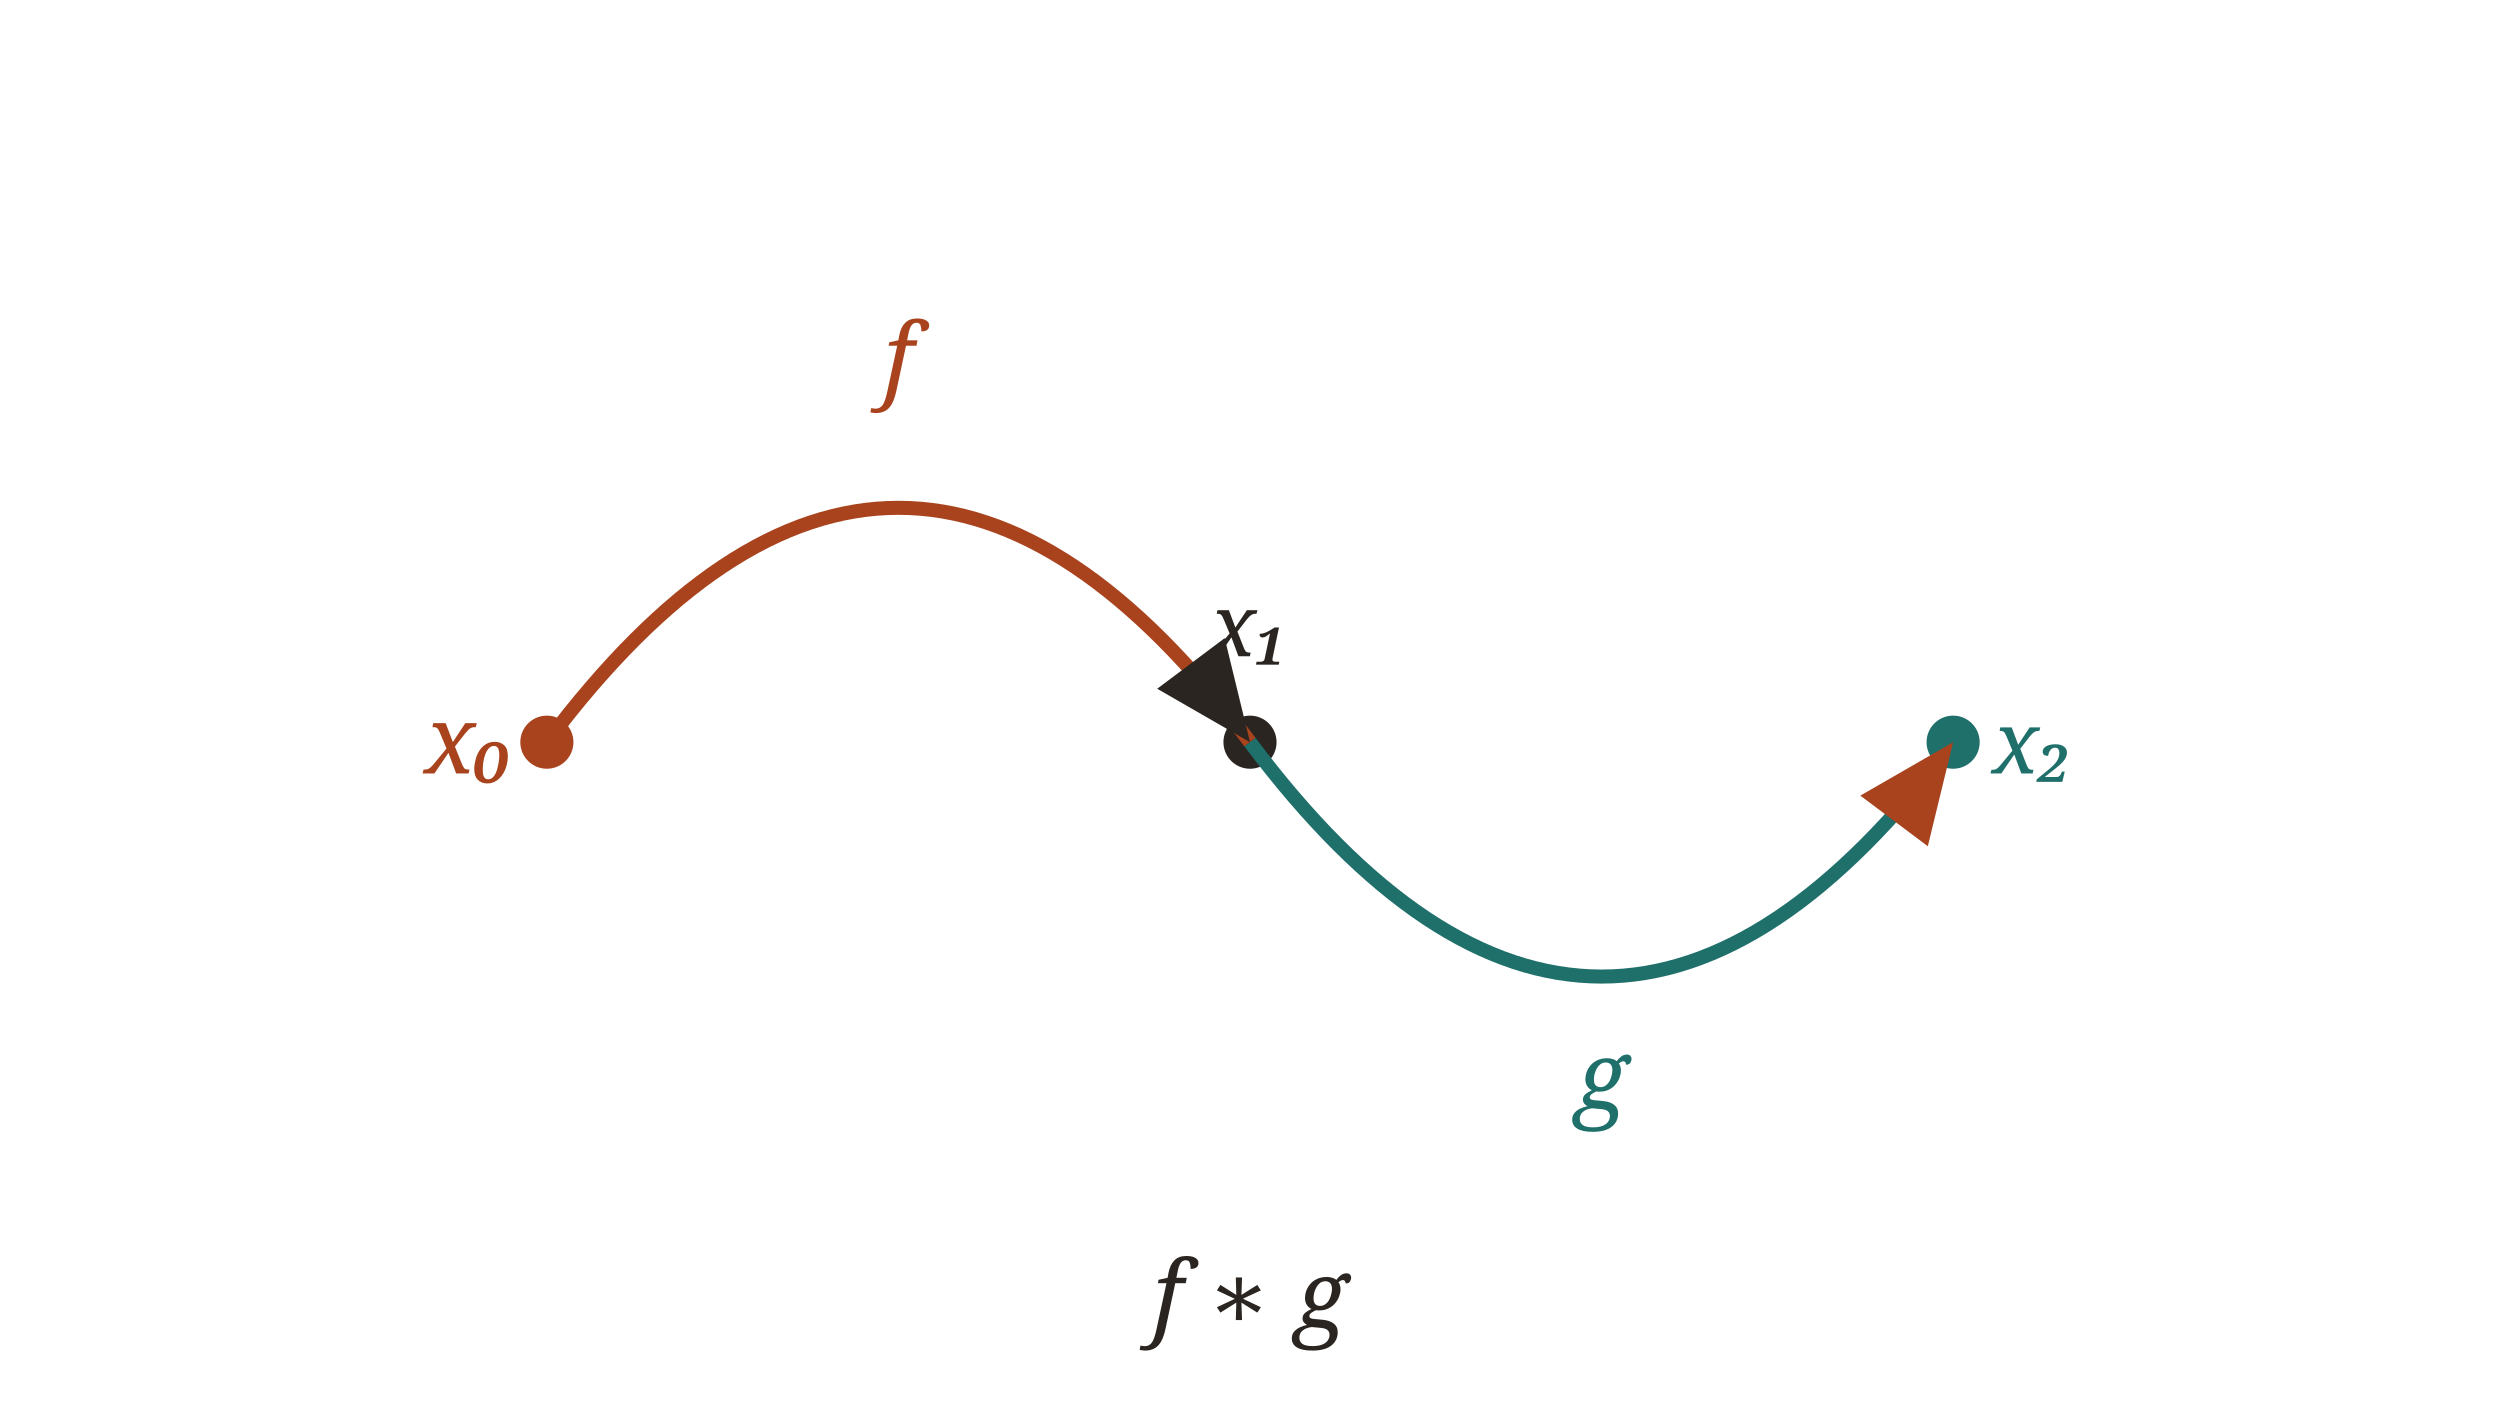
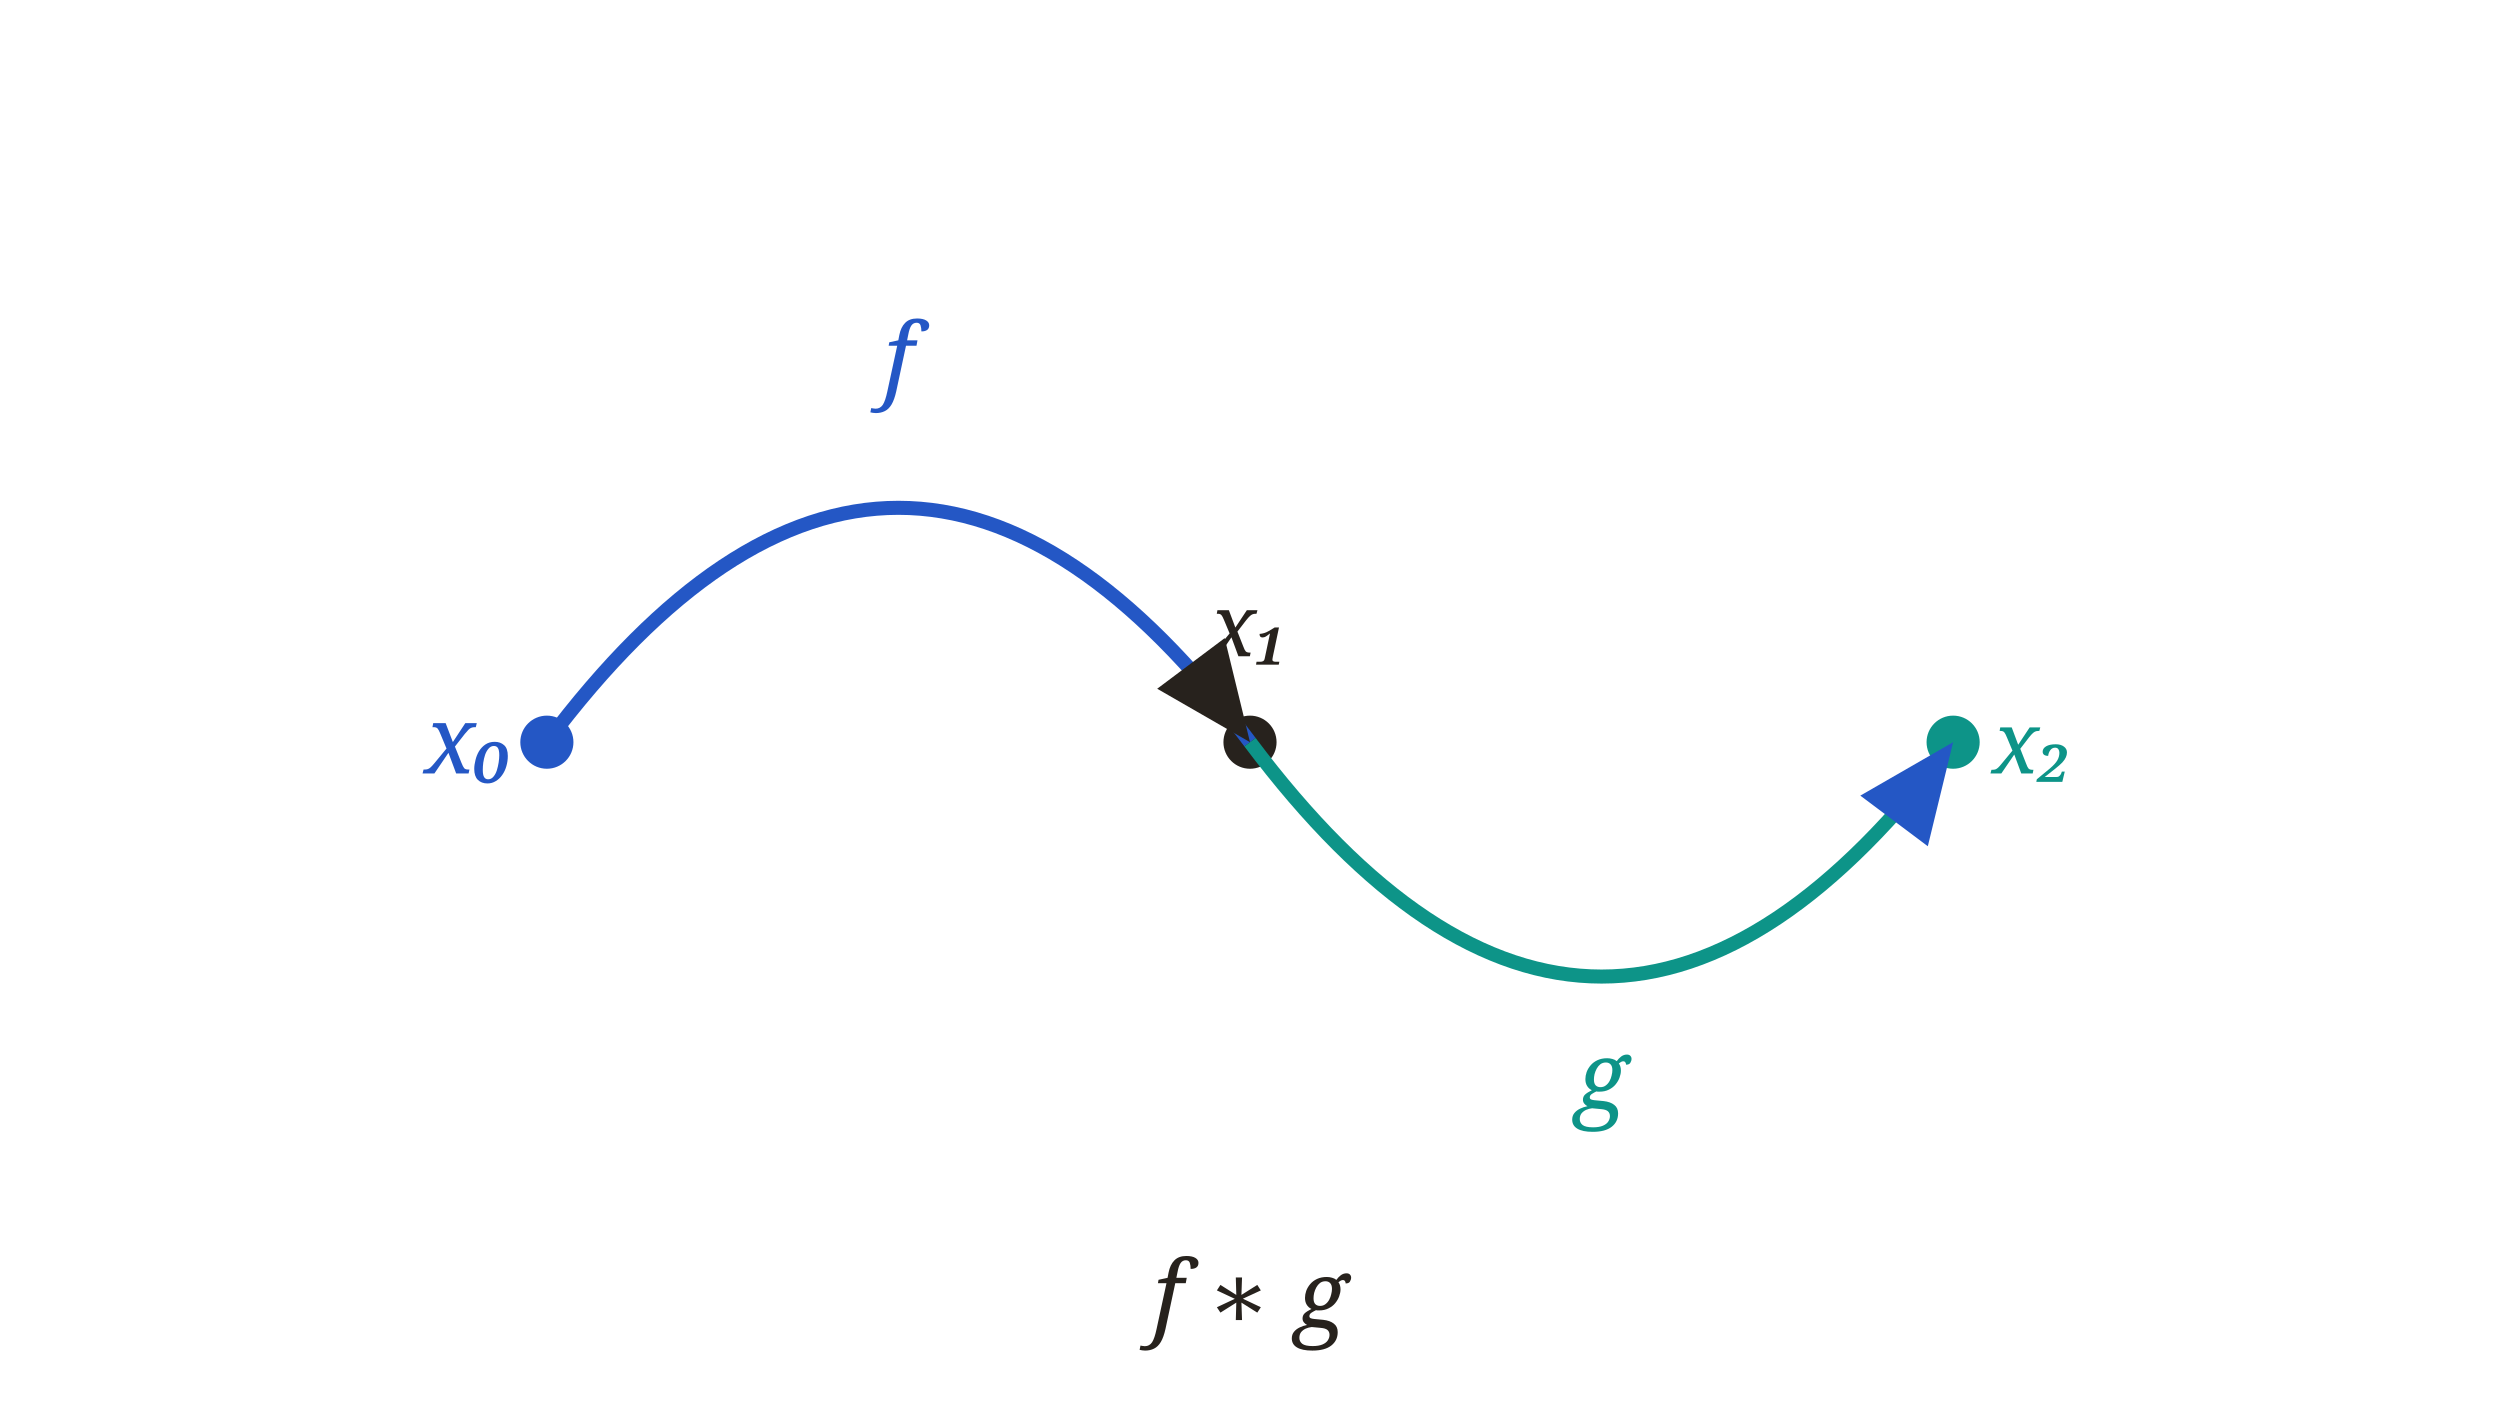
<svg xmlns="http://www.w3.org/2000/svg" viewBox="0 0 320 180" font-family="'Newsreader',Georgia,serif" role="img">
  <defs>
    <marker id="ar" markerWidth="9" markerHeight="9" refX="7" refY="3" orient="auto">
-       <path d="M0,0 L7,3 L0,6 Z" fill="var(--dia-ink,#2a2520)" />
+       <path d="M0,0 L7,3 L0,6 Z" fill="var(--dia-ink,#27221d)" />
    </marker>
    <marker id="ara" markerWidth="9" markerHeight="9" refX="7" refY="3" orient="auto">
-       <path d="M0,0 L7,3 L0,6 Z" fill="var(--dia-acc,#a8431d)" />
+       <path d="M0,0 L7,3 L0,6 Z" fill="var(--dia-acc,#2457c5)" />
    </marker>
  </defs>
-   <circle cx="70" cy="95" r="3.4" fill="var(--dia-acc,#a8431d)" />
-   <text x="60" y="99" font-size="12" fill="var(--dia-acc,#a8431d)" text-anchor="middle" font-weight="normal" font-style="italic">x₀</text>
-   <circle cx="160" cy="95" r="3.4" fill="var(--dia-ink,#2a2520)" />
-   <text x="160" y="84" font-size="11" fill="var(--dia-ink,#2a2520)" text-anchor="middle" font-weight="normal" font-style="italic">x₁</text>
-   <circle cx="250" cy="95" r="3.4" fill="var(--dia-acc2,#1f6f6b)" />
-   <text x="255" y="99" font-size="11" fill="var(--dia-acc2,#1f6f6b)" text-anchor="start" font-weight="normal" font-style="italic">x₂</text>
-   <path d="M70,95 C100,55 130,55 160,95" fill="none" stroke="var(--dia-acc,#a8431d)" stroke-width="1.8" marker-end="url(#ar)" />
-   <path d="M160,95 C190,135 220,135 250,95" fill="none" stroke="var(--dia-acc2,#1f6f6b)" stroke-width="1.8" marker-end="url(#ara)" />
-   <text x="115" y="50" font-size="12" fill="var(--dia-acc,#a8431d)" text-anchor="middle" font-weight="normal" font-style="italic">f</text>
-   <text x="205" y="142" font-size="12" fill="var(--dia-acc2,#1f6f6b)" text-anchor="middle" font-weight="normal" font-style="italic">g</text>
-   <text x="160" y="170" font-size="12" fill="var(--dia-ink,#2a2520)" text-anchor="middle" font-weight="normal" font-style="italic">f ∗ g</text>
+   <circle cx="70" cy="95" r="3.4" fill="var(--dia-acc,#2457c5)" />
+   <text x="60" y="99" font-size="12" fill="var(--dia-acc,#2457c5)" text-anchor="middle" font-weight="normal" font-style="italic">x₀</text>
+   <circle cx="160" cy="95" r="3.4" fill="var(--dia-ink,#27221d)" />
+   <text x="160" y="84" font-size="11" fill="var(--dia-ink,#27221d)" text-anchor="middle" font-weight="normal" font-style="italic">x₁</text>
+   <circle cx="250" cy="95" r="3.4" fill="var(--dia-acc2,#0d9488)" />
+   <text x="255" y="99" font-size="11" fill="var(--dia-acc2,#0d9488)" text-anchor="start" font-weight="normal" font-style="italic">x₂</text>
+   <path d="M70,95 C100,55 130,55 160,95" fill="none" stroke="var(--dia-acc,#2457c5)" stroke-width="1.8" marker-end="url(#ar)" />
+   <path d="M160,95 C190,135 220,135 250,95" fill="none" stroke="var(--dia-acc2,#0d9488)" stroke-width="1.8" marker-end="url(#ara)" />
+   <text x="115" y="50" font-size="12" fill="var(--dia-acc,#2457c5)" text-anchor="middle" font-weight="normal" font-style="italic">f</text>
+   <text x="205" y="142" font-size="12" fill="var(--dia-acc2,#0d9488)" text-anchor="middle" font-weight="normal" font-style="italic">g</text>
+   <text x="160" y="170" font-size="12" fill="var(--dia-ink,#27221d)" text-anchor="middle" font-weight="normal" font-style="italic">f ∗ g</text>
</svg>
